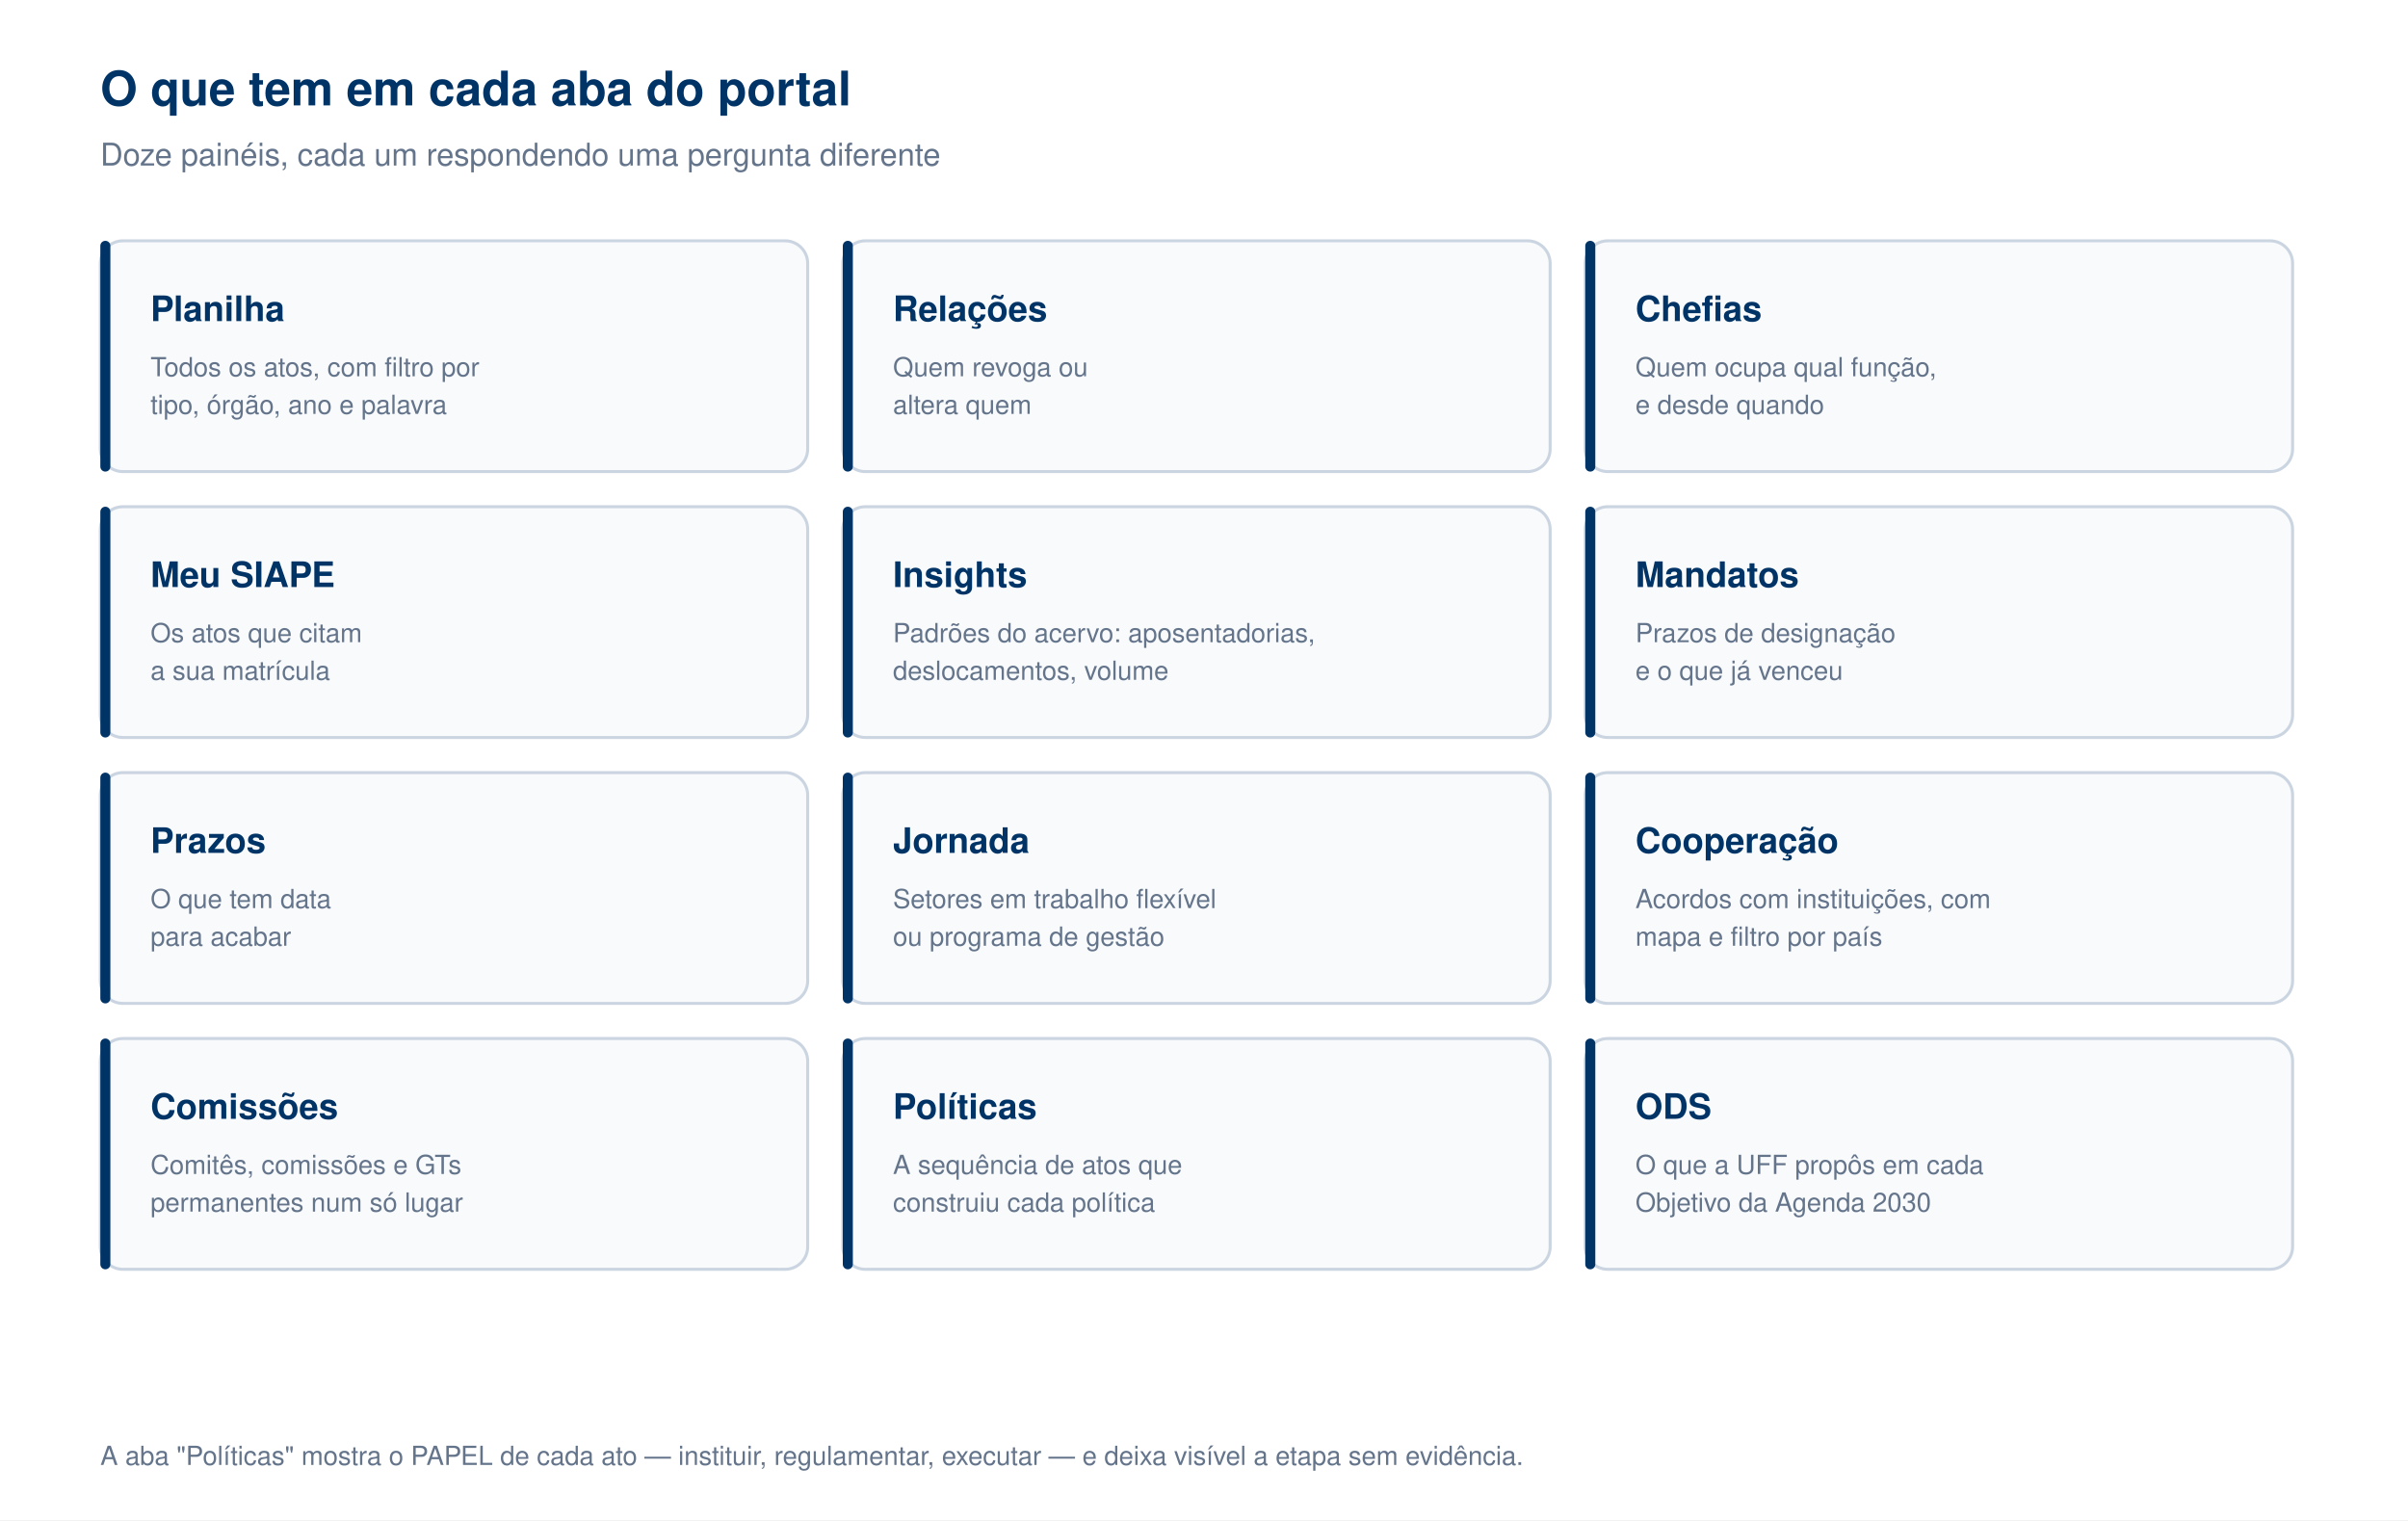
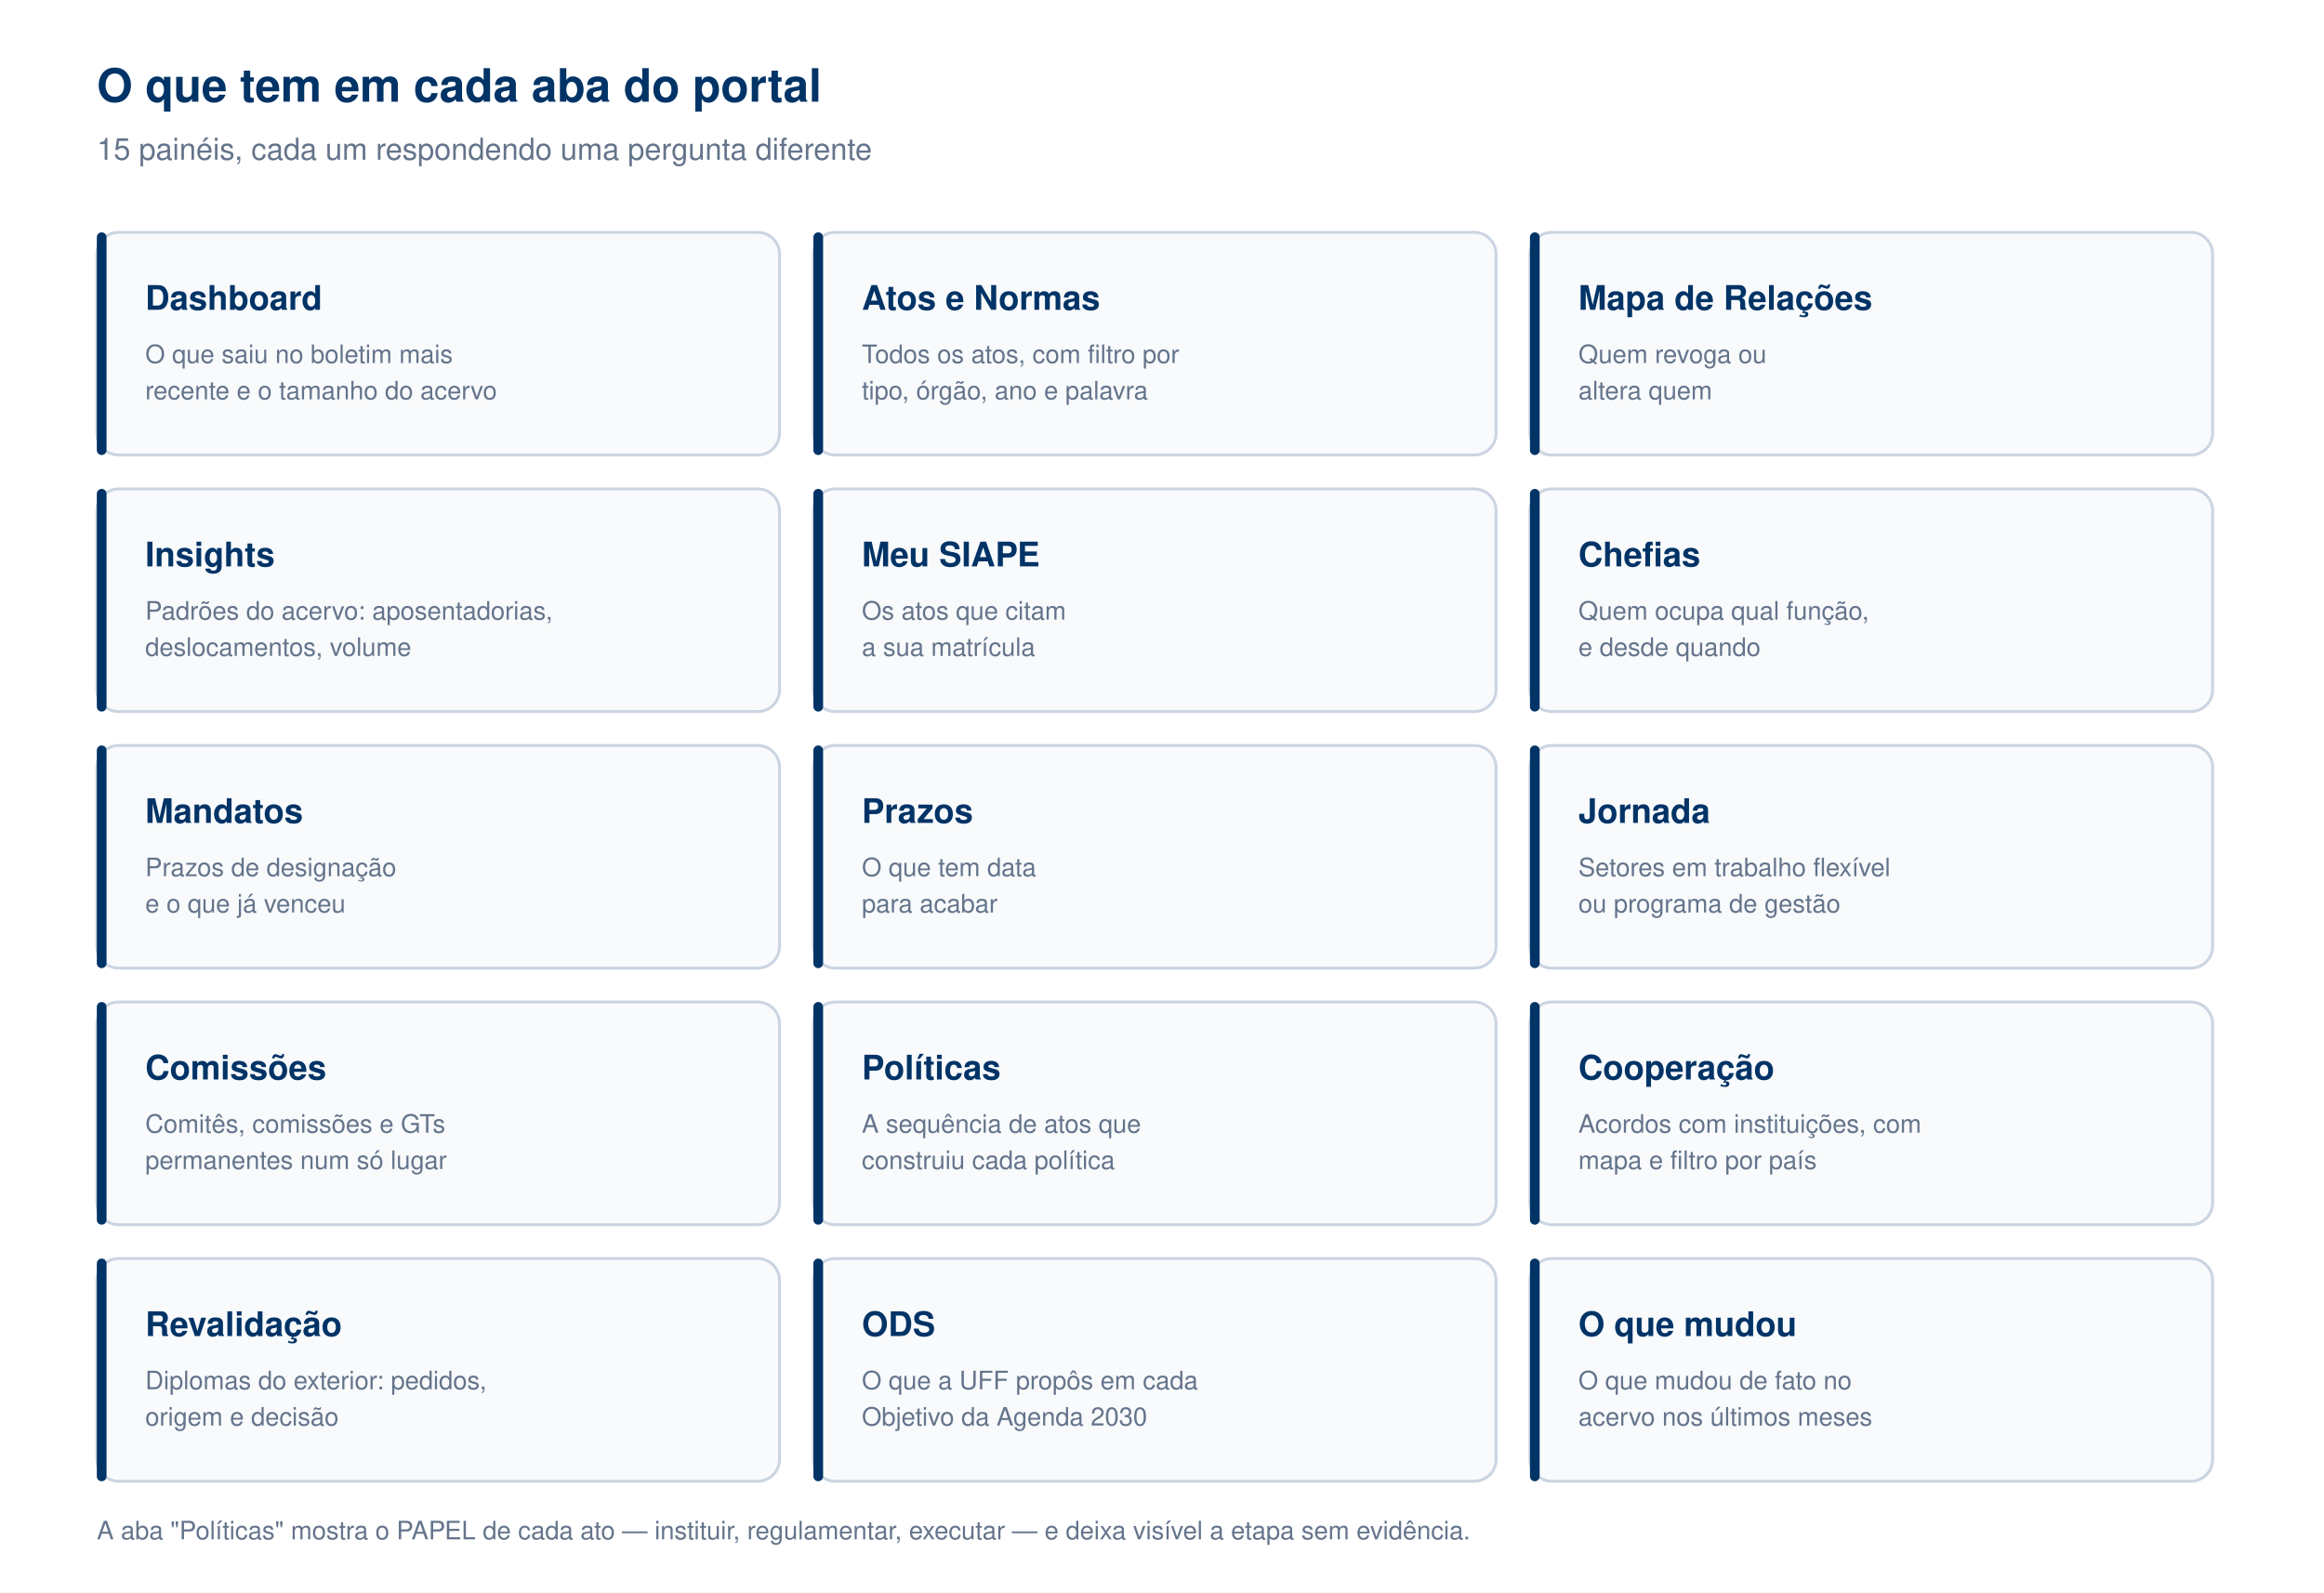
- <svg xmlns="http://www.w3.org/2000/svg" viewBox="0 0 960 606" width="100%" role="img" aria-label="Grade com os doze painéis do portal e uma linha explicando o que cada um faz.">
-   <rect width="960" height="606" fill="#ffffff" />
+ <svg xmlns="http://www.w3.org/2000/svg" viewBox="0 0 960 658" width="100%" role="img" aria-label="Grade com os 15 painéis do portal e uma linha explicando o que cada um faz: Dashboard, Atos e Normas, Mapa de Relações, Insights, Meu SIAPE, Chefias, Mandatos, Prazos, Jornada, Comissões, Políticas, Cooperação, Revalidação, ODS, O que mudou.">
+   <rect width="960" height="658" fill="#ffffff" />
  <text x="40" y="42" font-family="Segoe UI, Helvetica, Arial, sans-serif" font-size="19" fill="#003366" font-weight="700" text-anchor="start">O que tem em cada aba do portal</text>
-   <text x="40" y="66" font-family="Segoe UI, Helvetica, Arial, sans-serif" font-size="12.5" fill="#64748B" font-weight="400" text-anchor="start">Doze painéis, cada um respondendo uma pergunta diferente</text>
+   <text x="40" y="66" font-family="Segoe UI, Helvetica, Arial, sans-serif" font-size="12.5" fill="#64748B" font-weight="400" text-anchor="start">15 painéis, cada um respondendo uma pergunta diferente</text>
  <rect x="40" y="96" width="282" height="92" rx="9" fill="#F8FAFC" stroke="#CBD5E1" stroke-width="1.2" />
  <rect x="40" y="96" width="4" height="92" rx="2" fill="#003366" />
-   <text x="60" y="128" font-family="Segoe UI, Helvetica, Arial, sans-serif" font-size="14" fill="#003366" font-weight="700" text-anchor="start">Planilha</text>
-   <text x="60" y="150" font-family="Segoe UI, Helvetica, Arial, sans-serif" font-size="10.5" fill="#64748B" font-weight="400" text-anchor="start">Todos os atos, com filtro por</text>
-   <text x="60" y="165" font-family="Segoe UI, Helvetica, Arial, sans-serif" font-size="10.5" fill="#64748B" font-weight="400" text-anchor="start">tipo, órgão, ano e palavra</text>
+   <text x="60" y="128" font-family="Segoe UI, Helvetica, Arial, sans-serif" font-size="14" fill="#003366" font-weight="700" text-anchor="start">Dashboard</text>
+   <text x="60" y="150" font-family="Segoe UI, Helvetica, Arial, sans-serif" font-size="10.5" fill="#64748B" font-weight="400" text-anchor="start">O que saiu no boletim mais</text>
+   <text x="60" y="165" font-family="Segoe UI, Helvetica, Arial, sans-serif" font-size="10.5" fill="#64748B" font-weight="400" text-anchor="start">recente e o tamanho do acervo</text>
  <rect x="336" y="96" width="282" height="92" rx="9" fill="#F8FAFC" stroke="#CBD5E1" stroke-width="1.2" />
  <rect x="336" y="96" width="4" height="92" rx="2" fill="#003366" />
-   <text x="356" y="128" font-family="Segoe UI, Helvetica, Arial, sans-serif" font-size="14" fill="#003366" font-weight="700" text-anchor="start">Relações</text>
-   <text x="356" y="150" font-family="Segoe UI, Helvetica, Arial, sans-serif" font-size="10.5" fill="#64748B" font-weight="400" text-anchor="start">Quem revoga ou</text>
-   <text x="356" y="165" font-family="Segoe UI, Helvetica, Arial, sans-serif" font-size="10.5" fill="#64748B" font-weight="400" text-anchor="start">altera quem</text>
+   <text x="356" y="128" font-family="Segoe UI, Helvetica, Arial, sans-serif" font-size="14" fill="#003366" font-weight="700" text-anchor="start">Atos e Normas</text>
+   <text x="356" y="150" font-family="Segoe UI, Helvetica, Arial, sans-serif" font-size="10.5" fill="#64748B" font-weight="400" text-anchor="start">Todos os atos, com filtro por</text>
+   <text x="356" y="165" font-family="Segoe UI, Helvetica, Arial, sans-serif" font-size="10.5" fill="#64748B" font-weight="400" text-anchor="start">tipo, órgão, ano e palavra</text>
  <rect x="632" y="96" width="282" height="92" rx="9" fill="#F8FAFC" stroke="#CBD5E1" stroke-width="1.2" />
  <rect x="632" y="96" width="4" height="92" rx="2" fill="#003366" />
-   <text x="652" y="128" font-family="Segoe UI, Helvetica, Arial, sans-serif" font-size="14" fill="#003366" font-weight="700" text-anchor="start">Chefias</text>
-   <text x="652" y="150" font-family="Segoe UI, Helvetica, Arial, sans-serif" font-size="10.5" fill="#64748B" font-weight="400" text-anchor="start">Quem ocupa qual função,</text>
-   <text x="652" y="165" font-family="Segoe UI, Helvetica, Arial, sans-serif" font-size="10.5" fill="#64748B" font-weight="400" text-anchor="start">e desde quando</text>
+   <text x="652" y="128" font-family="Segoe UI, Helvetica, Arial, sans-serif" font-size="14" fill="#003366" font-weight="700" text-anchor="start">Mapa de Relações</text>
+   <text x="652" y="150" font-family="Segoe UI, Helvetica, Arial, sans-serif" font-size="10.5" fill="#64748B" font-weight="400" text-anchor="start">Quem revoga ou</text>
+   <text x="652" y="165" font-family="Segoe UI, Helvetica, Arial, sans-serif" font-size="10.5" fill="#64748B" font-weight="400" text-anchor="start">altera quem</text>
  <rect x="40" y="202" width="282" height="92" rx="9" fill="#F8FAFC" stroke="#CBD5E1" stroke-width="1.2" />
  <rect x="40" y="202" width="4" height="92" rx="2" fill="#003366" />
-   <text x="60" y="234" font-family="Segoe UI, Helvetica, Arial, sans-serif" font-size="14" fill="#003366" font-weight="700" text-anchor="start">Meu SIAPE</text>
-   <text x="60" y="256" font-family="Segoe UI, Helvetica, Arial, sans-serif" font-size="10.5" fill="#64748B" font-weight="400" text-anchor="start">Os atos que citam</text>
-   <text x="60" y="271" font-family="Segoe UI, Helvetica, Arial, sans-serif" font-size="10.5" fill="#64748B" font-weight="400" text-anchor="start">a sua matrícula</text>
+   <text x="60" y="234" font-family="Segoe UI, Helvetica, Arial, sans-serif" font-size="14" fill="#003366" font-weight="700" text-anchor="start">Insights</text>
+   <text x="60" y="256" font-family="Segoe UI, Helvetica, Arial, sans-serif" font-size="10.5" fill="#64748B" font-weight="400" text-anchor="start">Padrões do acervo: aposentadorias,</text>
+   <text x="60" y="271" font-family="Segoe UI, Helvetica, Arial, sans-serif" font-size="10.5" fill="#64748B" font-weight="400" text-anchor="start">deslocamentos, volume</text>
  <rect x="336" y="202" width="282" height="92" rx="9" fill="#F8FAFC" stroke="#CBD5E1" stroke-width="1.2" />
  <rect x="336" y="202" width="4" height="92" rx="2" fill="#003366" />
-   <text x="356" y="234" font-family="Segoe UI, Helvetica, Arial, sans-serif" font-size="14" fill="#003366" font-weight="700" text-anchor="start">Insights</text>
-   <text x="356" y="256" font-family="Segoe UI, Helvetica, Arial, sans-serif" font-size="10.5" fill="#64748B" font-weight="400" text-anchor="start">Padrões do acervo: aposentadorias,</text>
-   <text x="356" y="271" font-family="Segoe UI, Helvetica, Arial, sans-serif" font-size="10.5" fill="#64748B" font-weight="400" text-anchor="start">deslocamentos, volume</text>
+   <text x="356" y="234" font-family="Segoe UI, Helvetica, Arial, sans-serif" font-size="14" fill="#003366" font-weight="700" text-anchor="start">Meu SIAPE</text>
+   <text x="356" y="256" font-family="Segoe UI, Helvetica, Arial, sans-serif" font-size="10.5" fill="#64748B" font-weight="400" text-anchor="start">Os atos que citam</text>
+   <text x="356" y="271" font-family="Segoe UI, Helvetica, Arial, sans-serif" font-size="10.5" fill="#64748B" font-weight="400" text-anchor="start">a sua matrícula</text>
  <rect x="632" y="202" width="282" height="92" rx="9" fill="#F8FAFC" stroke="#CBD5E1" stroke-width="1.2" />
  <rect x="632" y="202" width="4" height="92" rx="2" fill="#003366" />
-   <text x="652" y="234" font-family="Segoe UI, Helvetica, Arial, sans-serif" font-size="14" fill="#003366" font-weight="700" text-anchor="start">Mandatos</text>
-   <text x="652" y="256" font-family="Segoe UI, Helvetica, Arial, sans-serif" font-size="10.5" fill="#64748B" font-weight="400" text-anchor="start">Prazos de designação</text>
-   <text x="652" y="271" font-family="Segoe UI, Helvetica, Arial, sans-serif" font-size="10.5" fill="#64748B" font-weight="400" text-anchor="start">e o que já venceu</text>
+   <text x="652" y="234" font-family="Segoe UI, Helvetica, Arial, sans-serif" font-size="14" fill="#003366" font-weight="700" text-anchor="start">Chefias</text>
+   <text x="652" y="256" font-family="Segoe UI, Helvetica, Arial, sans-serif" font-size="10.5" fill="#64748B" font-weight="400" text-anchor="start">Quem ocupa qual função,</text>
+   <text x="652" y="271" font-family="Segoe UI, Helvetica, Arial, sans-serif" font-size="10.5" fill="#64748B" font-weight="400" text-anchor="start">e desde quando</text>
  <rect x="40" y="308" width="282" height="92" rx="9" fill="#F8FAFC" stroke="#CBD5E1" stroke-width="1.2" />
  <rect x="40" y="308" width="4" height="92" rx="2" fill="#003366" />
-   <text x="60" y="340" font-family="Segoe UI, Helvetica, Arial, sans-serif" font-size="14" fill="#003366" font-weight="700" text-anchor="start">Prazos</text>
-   <text x="60" y="362" font-family="Segoe UI, Helvetica, Arial, sans-serif" font-size="10.5" fill="#64748B" font-weight="400" text-anchor="start">O que tem data</text>
-   <text x="60" y="377" font-family="Segoe UI, Helvetica, Arial, sans-serif" font-size="10.5" fill="#64748B" font-weight="400" text-anchor="start">para acabar</text>
+   <text x="60" y="340" font-family="Segoe UI, Helvetica, Arial, sans-serif" font-size="14" fill="#003366" font-weight="700" text-anchor="start">Mandatos</text>
+   <text x="60" y="362" font-family="Segoe UI, Helvetica, Arial, sans-serif" font-size="10.5" fill="#64748B" font-weight="400" text-anchor="start">Prazos de designação</text>
+   <text x="60" y="377" font-family="Segoe UI, Helvetica, Arial, sans-serif" font-size="10.5" fill="#64748B" font-weight="400" text-anchor="start">e o que já venceu</text>
  <rect x="336" y="308" width="282" height="92" rx="9" fill="#F8FAFC" stroke="#CBD5E1" stroke-width="1.2" />
  <rect x="336" y="308" width="4" height="92" rx="2" fill="#003366" />
-   <text x="356" y="340" font-family="Segoe UI, Helvetica, Arial, sans-serif" font-size="14" fill="#003366" font-weight="700" text-anchor="start">Jornada</text>
-   <text x="356" y="362" font-family="Segoe UI, Helvetica, Arial, sans-serif" font-size="10.5" fill="#64748B" font-weight="400" text-anchor="start">Setores em trabalho flexível</text>
-   <text x="356" y="377" font-family="Segoe UI, Helvetica, Arial, sans-serif" font-size="10.5" fill="#64748B" font-weight="400" text-anchor="start">ou programa de gestão</text>
+   <text x="356" y="340" font-family="Segoe UI, Helvetica, Arial, sans-serif" font-size="14" fill="#003366" font-weight="700" text-anchor="start">Prazos</text>
+   <text x="356" y="362" font-family="Segoe UI, Helvetica, Arial, sans-serif" font-size="10.5" fill="#64748B" font-weight="400" text-anchor="start">O que tem data</text>
+   <text x="356" y="377" font-family="Segoe UI, Helvetica, Arial, sans-serif" font-size="10.5" fill="#64748B" font-weight="400" text-anchor="start">para acabar</text>
  <rect x="632" y="308" width="282" height="92" rx="9" fill="#F8FAFC" stroke="#CBD5E1" stroke-width="1.2" />
  <rect x="632" y="308" width="4" height="92" rx="2" fill="#003366" />
-   <text x="652" y="340" font-family="Segoe UI, Helvetica, Arial, sans-serif" font-size="14" fill="#003366" font-weight="700" text-anchor="start">Cooperação</text>
-   <text x="652" y="362" font-family="Segoe UI, Helvetica, Arial, sans-serif" font-size="10.5" fill="#64748B" font-weight="400" text-anchor="start">Acordos com instituições, com</text>
-   <text x="652" y="377" font-family="Segoe UI, Helvetica, Arial, sans-serif" font-size="10.5" fill="#64748B" font-weight="400" text-anchor="start">mapa e filtro por país</text>
+   <text x="652" y="340" font-family="Segoe UI, Helvetica, Arial, sans-serif" font-size="14" fill="#003366" font-weight="700" text-anchor="start">Jornada</text>
+   <text x="652" y="362" font-family="Segoe UI, Helvetica, Arial, sans-serif" font-size="10.5" fill="#64748B" font-weight="400" text-anchor="start">Setores em trabalho flexível</text>
+   <text x="652" y="377" font-family="Segoe UI, Helvetica, Arial, sans-serif" font-size="10.5" fill="#64748B" font-weight="400" text-anchor="start">ou programa de gestão</text>
  <rect x="40" y="414" width="282" height="92" rx="9" fill="#F8FAFC" stroke="#CBD5E1" stroke-width="1.2" />
  <rect x="40" y="414" width="4" height="92" rx="2" fill="#003366" />
  <text x="60" y="446" font-family="Segoe UI, Helvetica, Arial, sans-serif" font-size="14" fill="#003366" font-weight="700" text-anchor="start">Comissões</text>
  <text x="60" y="468" font-family="Segoe UI, Helvetica, Arial, sans-serif" font-size="10.5" fill="#64748B" font-weight="400" text-anchor="start">Comitês, comissões e GTs</text>
  <text x="60" y="483" font-family="Segoe UI, Helvetica, Arial, sans-serif" font-size="10.5" fill="#64748B" font-weight="400" text-anchor="start">permanentes num só lugar</text>
  <rect x="336" y="414" width="282" height="92" rx="9" fill="#F8FAFC" stroke="#CBD5E1" stroke-width="1.2" />
  <rect x="336" y="414" width="4" height="92" rx="2" fill="#003366" />
  <text x="356" y="446" font-family="Segoe UI, Helvetica, Arial, sans-serif" font-size="14" fill="#003366" font-weight="700" text-anchor="start">Políticas</text>
  <text x="356" y="468" font-family="Segoe UI, Helvetica, Arial, sans-serif" font-size="10.5" fill="#64748B" font-weight="400" text-anchor="start">A sequência de atos que</text>
  <text x="356" y="483" font-family="Segoe UI, Helvetica, Arial, sans-serif" font-size="10.5" fill="#64748B" font-weight="400" text-anchor="start">construiu cada política</text>
  <rect x="632" y="414" width="282" height="92" rx="9" fill="#F8FAFC" stroke="#CBD5E1" stroke-width="1.2" />
  <rect x="632" y="414" width="4" height="92" rx="2" fill="#003366" />
-   <text x="652" y="446" font-family="Segoe UI, Helvetica, Arial, sans-serif" font-size="14" fill="#003366" font-weight="700" text-anchor="start">ODS</text>
-   <text x="652" y="468" font-family="Segoe UI, Helvetica, Arial, sans-serif" font-size="10.5" fill="#64748B" font-weight="400" text-anchor="start">O que a UFF propôs em cada</text>
-   <text x="652" y="483" font-family="Segoe UI, Helvetica, Arial, sans-serif" font-size="10.5" fill="#64748B" font-weight="400" text-anchor="start">Objetivo da Agenda 2030</text>
-   <text x="40" y="584" font-family="Segoe UI, Helvetica, Arial, sans-serif" font-size="10.5" fill="#64748B" font-weight="400" text-anchor="start">A aba "Políticas" mostra o PAPEL de cada ato — instituir, regulamentar, executar — e deixa visível a etapa sem evidência.</text>
+   <text x="652" y="446" font-family="Segoe UI, Helvetica, Arial, sans-serif" font-size="14" fill="#003366" font-weight="700" text-anchor="start">Cooperação</text>
+   <text x="652" y="468" font-family="Segoe UI, Helvetica, Arial, sans-serif" font-size="10.5" fill="#64748B" font-weight="400" text-anchor="start">Acordos com instituições, com</text>
+   <text x="652" y="483" font-family="Segoe UI, Helvetica, Arial, sans-serif" font-size="10.5" fill="#64748B" font-weight="400" text-anchor="start">mapa e filtro por país</text>
+   <rect x="40" y="520" width="282" height="92" rx="9" fill="#F8FAFC" stroke="#CBD5E1" stroke-width="1.2" />
+   <rect x="40" y="520" width="4" height="92" rx="2" fill="#003366" />
+   <text x="60" y="552" font-family="Segoe UI, Helvetica, Arial, sans-serif" font-size="14" fill="#003366" font-weight="700" text-anchor="start">Revalidação</text>
+   <text x="60" y="574" font-family="Segoe UI, Helvetica, Arial, sans-serif" font-size="10.5" fill="#64748B" font-weight="400" text-anchor="start">Diplomas do exterior: pedidos,</text>
+   <text x="60" y="589" font-family="Segoe UI, Helvetica, Arial, sans-serif" font-size="10.5" fill="#64748B" font-weight="400" text-anchor="start">origem e decisão</text>
+   <rect x="336" y="520" width="282" height="92" rx="9" fill="#F8FAFC" stroke="#CBD5E1" stroke-width="1.2" />
+   <rect x="336" y="520" width="4" height="92" rx="2" fill="#003366" />
+   <text x="356" y="552" font-family="Segoe UI, Helvetica, Arial, sans-serif" font-size="14" fill="#003366" font-weight="700" text-anchor="start">ODS</text>
+   <text x="356" y="574" font-family="Segoe UI, Helvetica, Arial, sans-serif" font-size="10.5" fill="#64748B" font-weight="400" text-anchor="start">O que a UFF propôs em cada</text>
+   <text x="356" y="589" font-family="Segoe UI, Helvetica, Arial, sans-serif" font-size="10.5" fill="#64748B" font-weight="400" text-anchor="start">Objetivo da Agenda 2030</text>
+   <rect x="632" y="520" width="282" height="92" rx="9" fill="#F8FAFC" stroke="#CBD5E1" stroke-width="1.2" />
+   <rect x="632" y="520" width="4" height="92" rx="2" fill="#003366" />
+   <text x="652" y="552" font-family="Segoe UI, Helvetica, Arial, sans-serif" font-size="14" fill="#003366" font-weight="700" text-anchor="start">O que mudou</text>
+   <text x="652" y="574" font-family="Segoe UI, Helvetica, Arial, sans-serif" font-size="10.5" fill="#64748B" font-weight="400" text-anchor="start">O que mudou de fato no</text>
+   <text x="652" y="589" font-family="Segoe UI, Helvetica, Arial, sans-serif" font-size="10.5" fill="#64748B" font-weight="400" text-anchor="start">acervo nos últimos meses</text>
+   <text x="40" y="636" font-family="Segoe UI, Helvetica, Arial, sans-serif" font-size="10.5" fill="#64748B" font-weight="400" text-anchor="start">A aba "Políticas" mostra o PAPEL de cada ato — instituir, regulamentar, executar — e deixa visível a etapa sem evidência.</text>
</svg>
